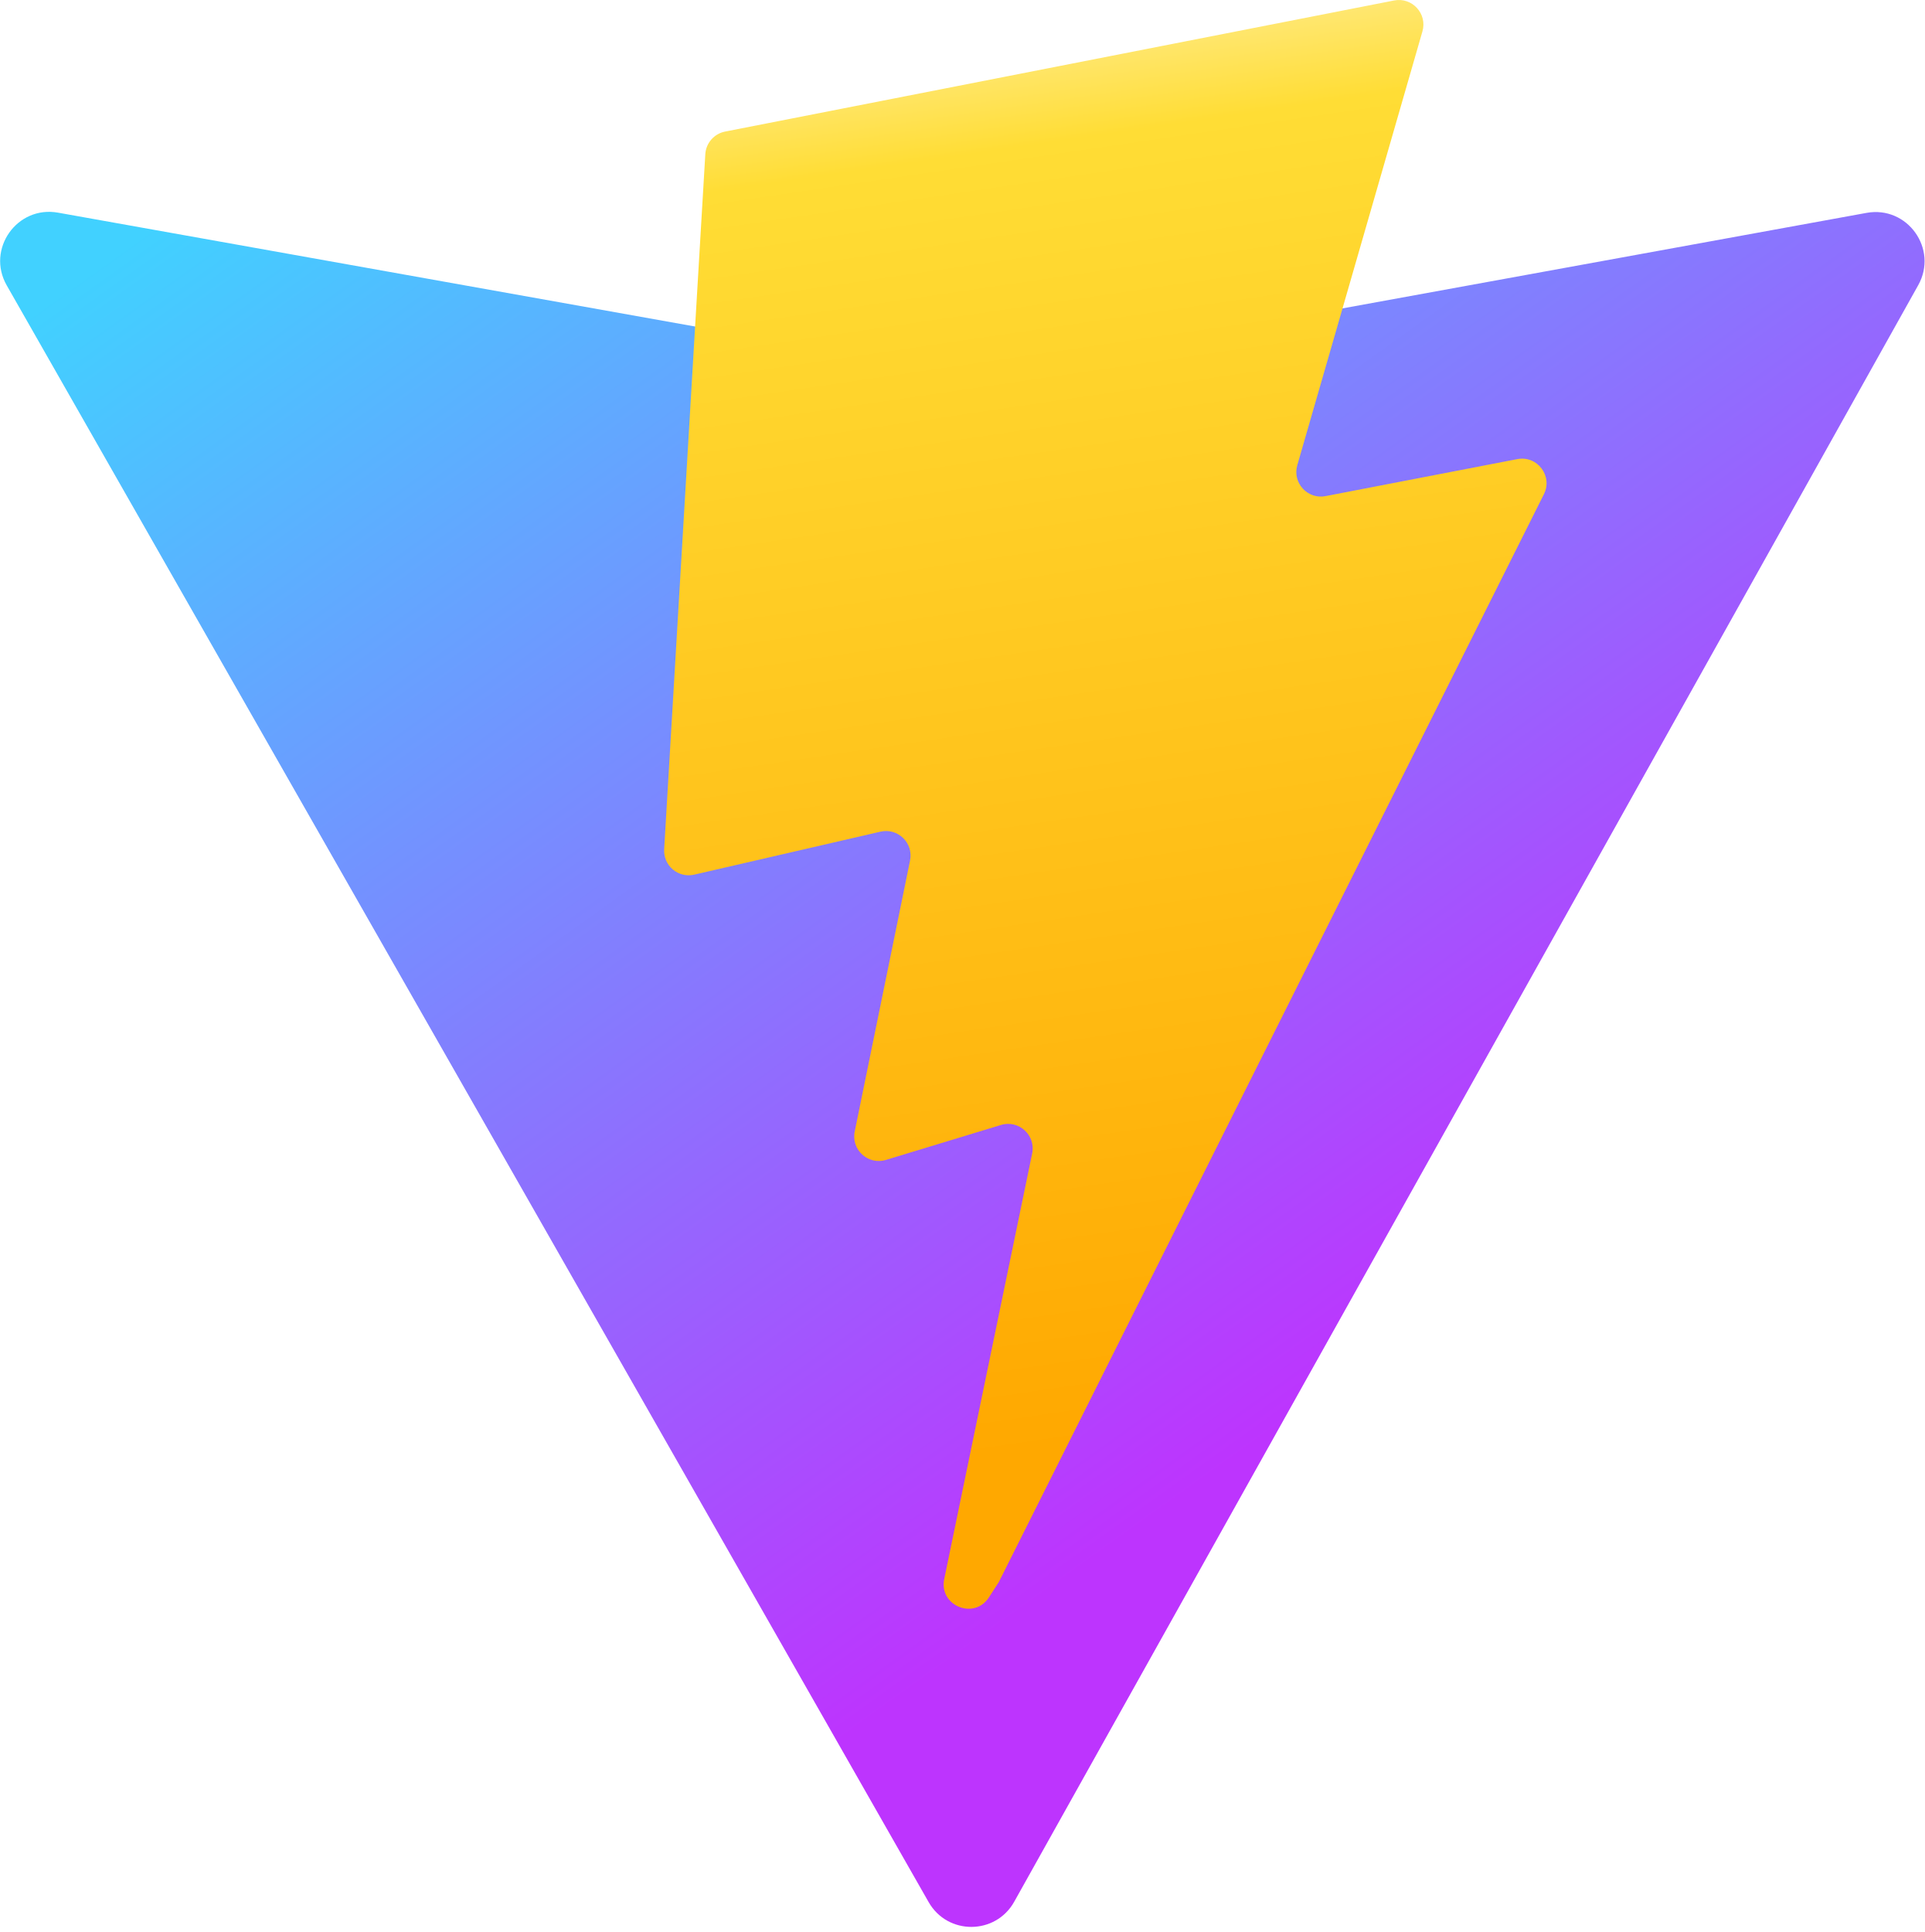
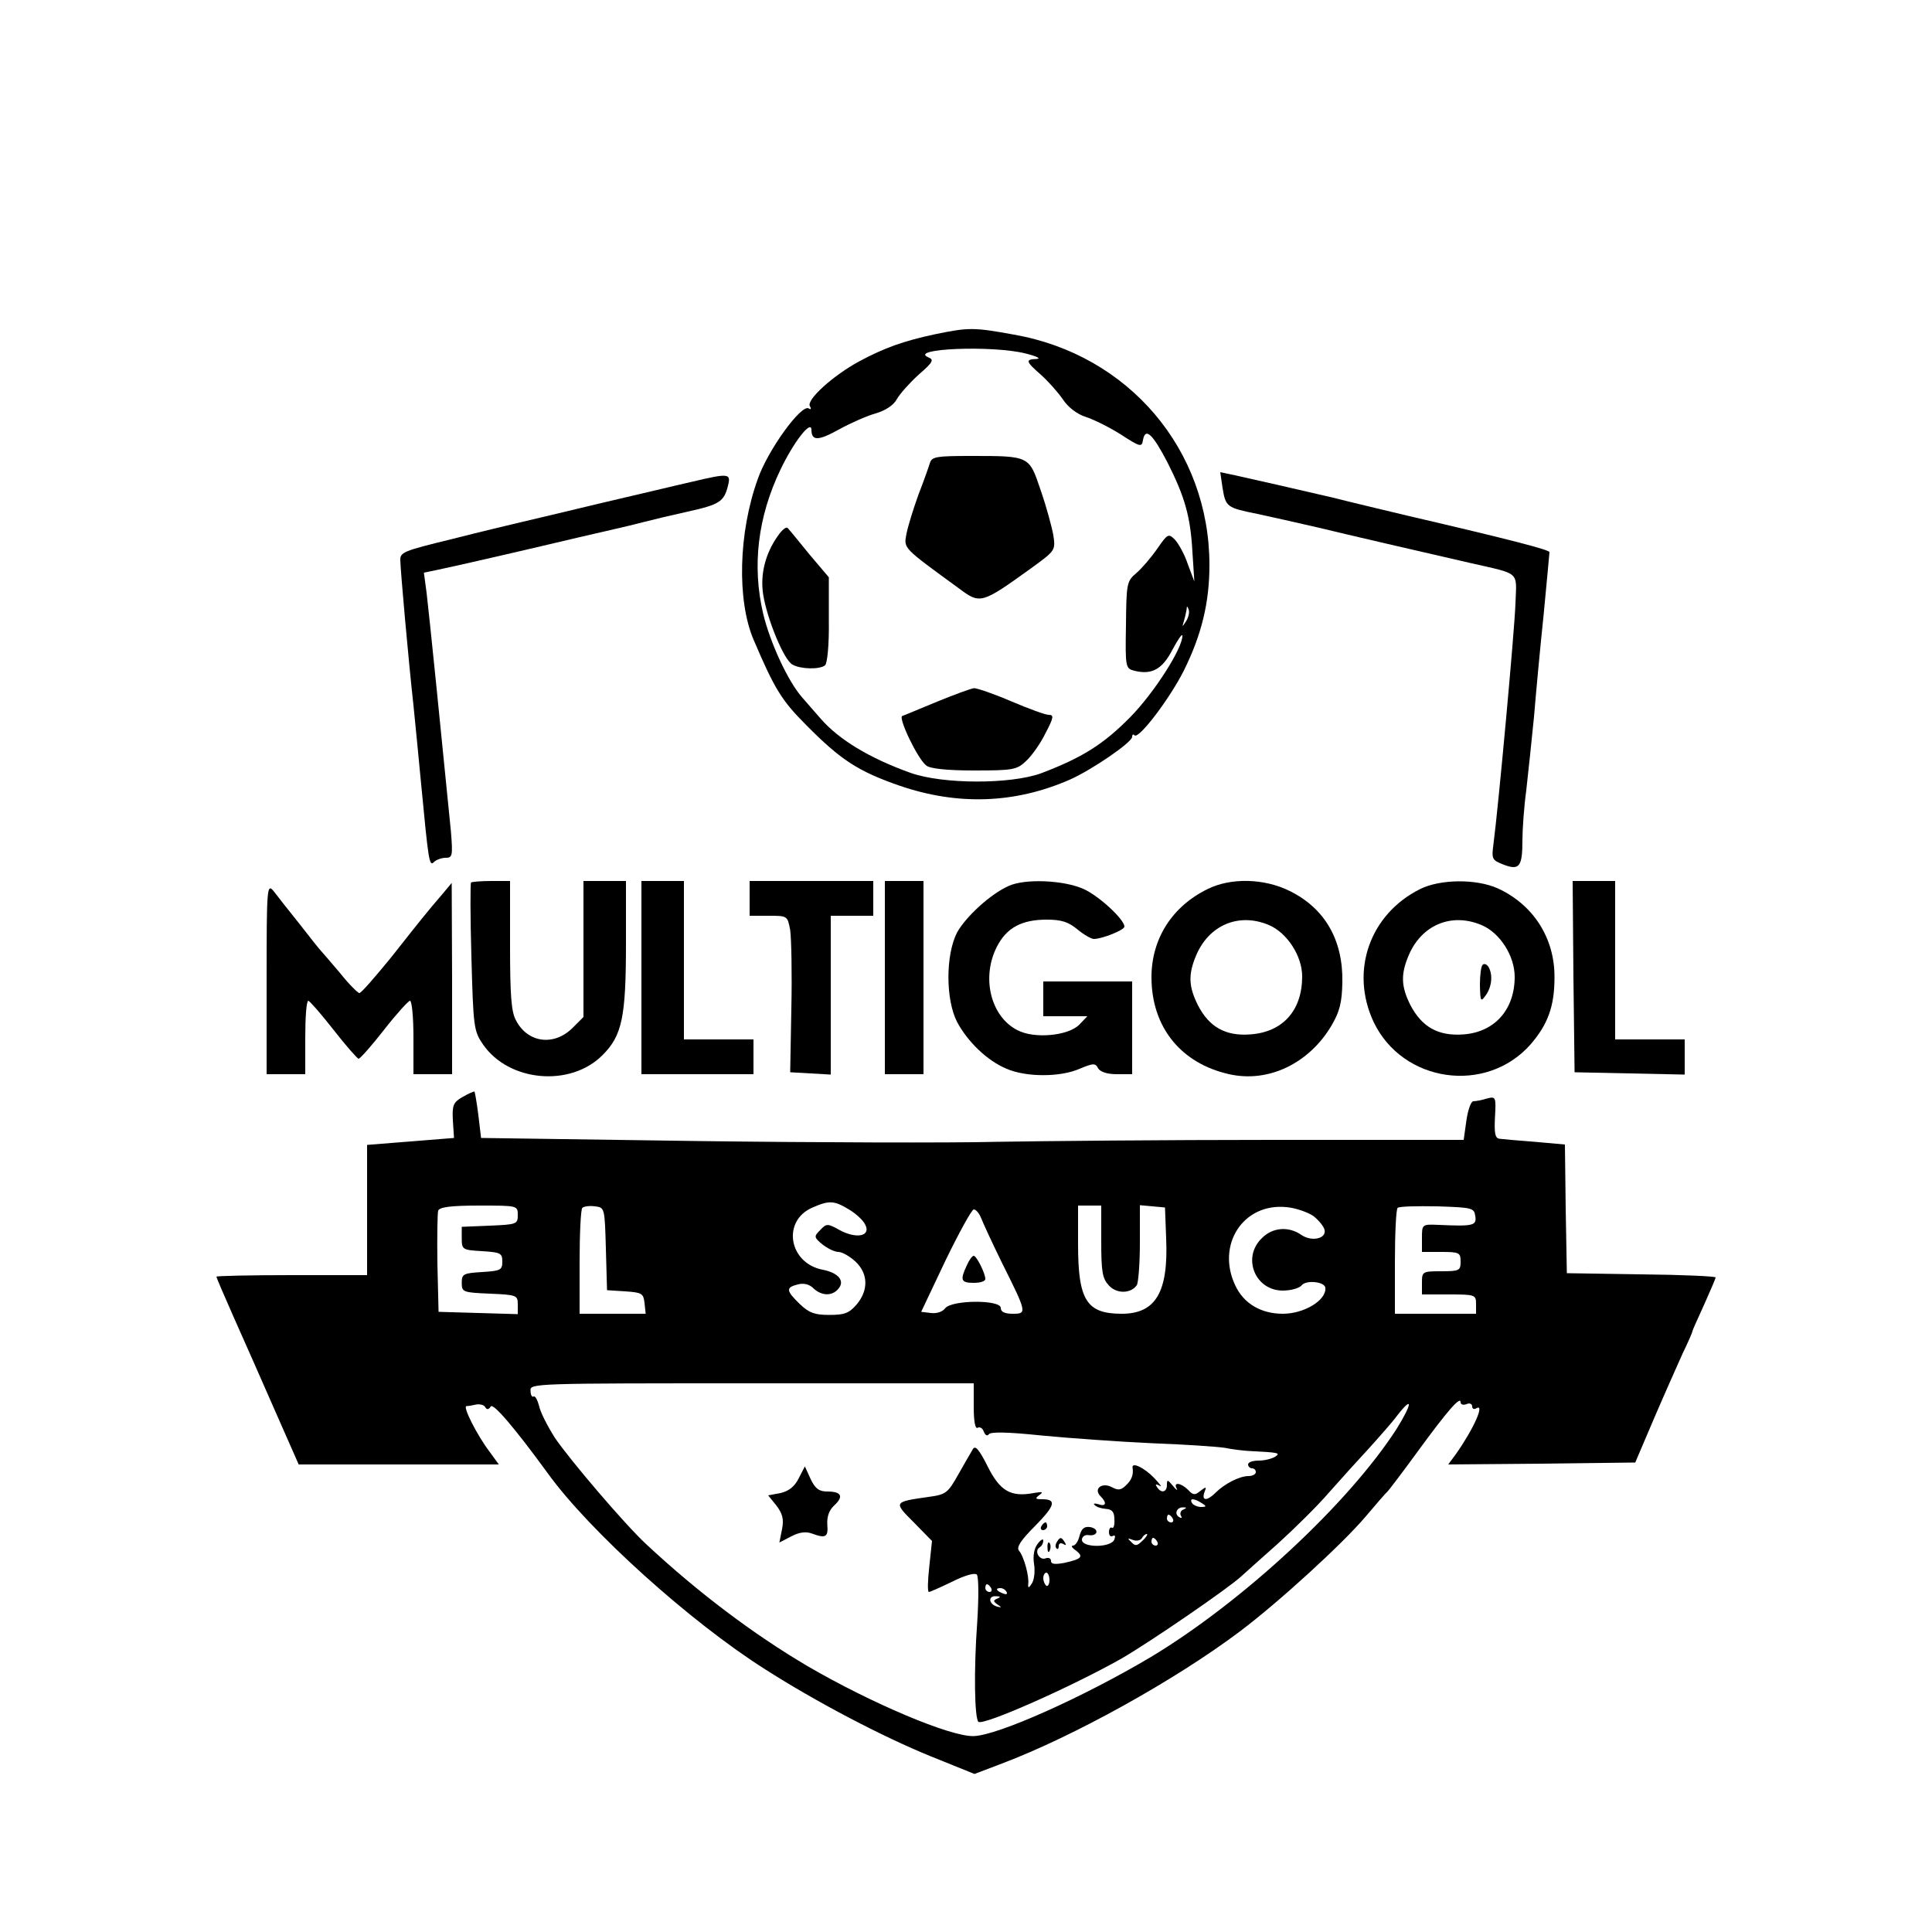
- <svg xmlns="http://www.w3.org/2000/svg" aria-hidden="true" role="img" class="iconify iconify--logos" width="31.88" height="32" preserveAspectRatio="xMidYMid meet" viewBox="0 0 256 257">
-   <defs>
-     <linearGradient id="IconifyId1813088fe1fbc01fb466" x1="-.828%" x2="57.636%" y1="7.652%" y2="78.411%">
-       <stop offset="0%" stop-color="#41D1FF" />
-       <stop offset="100%" stop-color="#BD34FE" />
-     </linearGradient>
-     <linearGradient id="IconifyId1813088fe1fbc01fb467" x1="43.376%" x2="50.316%" y1="2.242%" y2="89.03%">
-       <stop offset="0%" stop-color="#FFEA83" />
-       <stop offset="8.333%" stop-color="#FFDD35" />
-       <stop offset="100%" stop-color="#FFA800" />
-     </linearGradient>
-   </defs>
-   <path fill="url(#IconifyId1813088fe1fbc01fb466)" d="M255.153 37.938L134.897 252.976c-2.483 4.44-8.862 4.466-11.382.048L.875 37.958c-2.746-4.814 1.371-10.646 6.827-9.67l120.385 21.517a6.537 6.537 0 0 0 2.322-.004l117.867-21.483c5.438-.991 9.574 4.796 6.877 9.62Z" />
-   <path fill="url(#IconifyId1813088fe1fbc01fb467)" d="M185.432.063L96.44 17.501a3.268 3.268 0 0 0-2.634 3.014l-5.474 92.456a3.268 3.268 0 0 0 3.997 3.378l24.777-5.718c2.318-.535 4.413 1.507 3.936 3.838l-7.361 36.047c-.495 2.426 1.782 4.5 4.151 3.78l15.304-4.649c2.372-.72 4.652 1.36 4.15 3.788l-11.698 56.621c-.732 3.542 3.979 5.473 5.943 2.437l1.313-2.028l72.516-144.72c1.215-2.423-.88-5.186-3.54-4.672l-25.505 4.922c-2.396.462-4.435-1.77-3.759-4.114l16.646-57.705c.677-2.35-1.37-4.583-3.769-4.113Z" />
+ <svg xmlns="http://www.w3.org/2000/svg" version="1.0" width="500pt" height="500pt" viewBox="0 0 500 500" preserveAspectRatio="xMidYMid meet">
+   <g transform="translate(0,500) scale(0.1,-0.1)" fill="#000000" stroke="none">
+     <path d="M2420 4135 c-80 -17 -131 -35 -196 -70 -67 -36 -138 -100 -128 -116 4 -7 3 -10 -3 -6 -19 12 -106 -108 -132 -183 -50 -139 -54 -313 -11 -415 55 -129 73 -158 137 -222 89 -90 134 -119 240 -156 151 -52 299 -47 441 15 57 25 162 97 162 111 0 6 3 8 6 4 11 -11 92 96 128 168 46 93 66 176 66 273 0 298 -209 544 -506 596 -104 19 -117 19 -204 1z m235 -50 c28 -7 40 -13 28 -14 -30 -1 -29 -6 11 -41 18 -16 44 -45 57 -64 14 -21 37 -38 59 -45 19 -6 60 -26 90 -45 51 -33 55 -34 58 -15 6 34 25 16 63 -57 45 -89 60 -140 65 -233 l5 -76 -17 45 c-8 25 -24 53 -33 63 -17 17 -19 16 -46 -23 -16 -23 -40 -51 -54 -63 -25 -21 -26 -27 -27 -135 -2 -110 -1 -112 22 -118 45 -11 72 4 98 54 14 26 25 43 26 37 1 -32 -73 -148 -135 -211 -70 -71 -125 -105 -230 -145 -79 -29 -255 -29 -339 1 -106 38 -185 86 -232 140 -12 14 -34 39 -48 55 -37 42 -83 142 -101 217 -29 124 -14 250 45 373 34 71 79 129 80 103 0 -30 18 -29 72 1 29 16 72 35 94 41 27 8 47 22 55 37 8 14 33 42 56 63 37 32 41 39 26 45 -55 23 167 32 252 10z m415 -692 c-11 -17 -11 -17 -6 0 3 10 6 24 7 30 0 9 2 9 5 0 3 -7 0 -20 -6 -30z" />
+     <path d="M2407 3803 c-3 -10 -16 -47 -30 -83 -13 -36 -27 -81 -31 -101 -7 -39 -12 -34 136 -142 55 -41 58 -40 186 52 63 46 64 46 58 86 -4 22 -18 74 -33 117 -30 89 -28 88 -183 88 -84 0 -98 -2 -103 -17z" />
+     <path d="M2013 3613 c-32 -45 -46 -99 -38 -151 10 -64 54 -171 76 -182 21 -12 70 -13 84 -2 6 4 11 53 10 117 l0 111 -50 59 c-27 33 -52 64 -56 68 -4 5 -15 -4 -26 -20z" />
+     <path d="M2425 3184 c-44 -18 -84 -35 -90 -37 -11 -4 39 -110 62 -128 9 -8 52 -13 124 -13 102 0 111 2 135 25 14 13 37 45 50 72 21 40 22 47 8 47 -9 0 -52 16 -97 35 -44 19 -88 34 -96 34 -9 -1 -52 -17 -96 -35z" />
+     <path d="M3164 3737 c8 -49 11 -51 90 -67 33 -7 104 -23 156 -35 91 -22 247 -58 395 -92 131 -30 120 -20 117 -104 -2 -67 -44 -525 -57 -624 -5 -38 -4 -41 27 -53 40 -15 48 -5 48 63 0 28 4 86 10 130 5 44 14 130 20 190 5 61 16 180 25 265 8 85 15 158 15 161 0 6 -95 31 -370 95 -58 14 -143 34 -190 46 -99 23 -199 46 -254 58 l-38 8 6 -41z" />
+     <path d="M1790 3753 c-36 -8 -139 -33 -230 -54 -91 -22 -185 -44 -210 -50 -25 -6 -106 -25 -180 -44 -127 -31 -135 -34 -134 -56 1 -31 21 -257 34 -374 5 -49 14 -142 20 -205 19 -200 21 -213 33 -201 6 6 20 11 30 11 18 0 19 5 14 68 -22 223 -56 560 -63 618 l-7 52 34 7 c43 9 179 40 289 66 47 11 114 27 150 35 36 8 81 19 100 24 19 5 69 17 110 26 82 18 94 26 104 67 8 32 3 33 -94 10z" />
+     <path d="M1219 2716 c-2 -2 -2 -89 1 -193 5 -181 6 -191 30 -226 67 -97 226 -111 309 -28 51 51 61 98 61 290 l0 161 -55 0 -55 0 0 -176 0 -176 -29 -29 c-48 -47 -116 -38 -146 21 -12 22 -15 66 -15 195 l0 165 -48 0 c-27 0 -51 -2 -53 -4z" />
+     <path d="M1660 2470 l0 -250 145 0 145 0 0 45 0 45 -90 0 -90 0 0 205 0 205 -55 0 -55 0 0 -250z" />
+     <path d="M1940 2675 l0 -45 49 0 c49 0 49 0 56 -37 3 -21 5 -112 3 -203 l-3 -165 53 -3 52 -3 0 205 0 206 55 0 55 0 0 45 0 45 -160 0 -160 0 0 -45z" />
+     <path d="M2290 2470 l0 -250 50 0 50 0 0 250 0 250 -50 0 -50 0 0 -250z" />
+     <path d="M2610 2707 c-47 -21 -110 -79 -133 -120 -30 -58 -30 -174 0 -232 28 -52 78 -100 128 -121 51 -22 139 -22 189 0 36 15 41 15 48 1 6 -9 23 -15 48 -15 l40 0 0 120 0 120 -115 0 -115 0 0 -45 0 -45 57 0 57 0 -21 -22 c-29 -29 -117 -37 -160 -14 -69 35 -94 136 -53 216 25 49 64 70 129 70 38 0 56 -6 79 -25 17 -14 36 -25 43 -25 21 0 79 23 79 32 0 18 -64 78 -105 97 -50 23 -152 28 -195 8z" />
+     <path d="M3125 2699 c-92 -45 -145 -129 -145 -228 0 -129 76 -223 201 -251 102 -23 207 28 265 126 21 36 27 59 28 112 2 109 -45 191 -136 236 -66 33 -153 35 -213 5z m159 -93 c47 -20 86 -80 86 -133 0 -88 -50 -144 -134 -150 -64 -5 -107 19 -136 76 -24 48 -25 79 -5 127 33 80 111 113 189 80z" />
+     <path d="M3675 2699 c-130 -65 -182 -212 -120 -344 75 -157 291 -188 406 -58 45 52 62 99 62 173 1 102 -55 189 -147 231 -56 25 -149 24 -201 -2z m159 -93 c48 -20 86 -80 86 -134 0 -85 -52 -143 -132 -149 -66 -5 -108 19 -138 76 -24 48 -25 79 -5 127 33 80 111 113 189 80z" />
+     <path d="M3837 2503 c-4 -3 -7 -27 -7 -52 1 -43 2 -45 15 -27 16 22 19 54 7 74 -5 7 -11 9 -15 5z" />
+     <path d="M4072 2473 l3 -248 143 -3 142 -3 0 46 0 45 -90 0 -90 0 0 205 0 205 -55 0 -55 0 2 -247z" />
+     <path d="M690 2468 l0 -248 50 0 50 0 0 95 c0 52 3 95 8 95 4 -1 33 -34 65 -75 32 -41 62 -75 65 -75 4 0 34 34 66 75 32 41 63 75 67 75 5 0 9 -43 9 -95 l0 -95 50 0 50 0 0 248 -1 247 -25 -30 c-37 -43 -50 -59 -132 -163 -41 -50 -77 -92 -82 -92 -4 0 -28 24 -51 53 -24 28 -46 54 -49 57 -3 3 -28 34 -55 69 -28 35 -58 73 -67 85 -17 20 -18 10 -18 -226z" />
+     <path d="M1197 2161 c-24 -14 -27 -21 -25 -61 l3 -45 -112 -9 -113 -9 0 -169 0 -168 -195 0 c-107 0 -195 -2 -195 -4 0 -2 20 -49 44 -103 24 -54 72 -162 106 -240 l63 -143 259 0 259 0 -24 33 c-32 42 -70 117 -60 118 5 0 16 2 25 4 10 2 21 -1 24 -7 4 -7 9 -6 14 2 6 10 61 -54 147 -172 108 -150 370 -386 563 -508 133 -85 303 -174 428 -225 l114 -46 71 27 c185 70 447 215 616 342 102 77 266 227 326 298 27 32 52 61 56 64 3 3 39 50 79 105 76 104 110 143 110 126 0 -6 7 -8 15 -5 8 4 15 1 15 -6 0 -6 5 -8 10 -5 24 15 -5 -51 -52 -118 l-20 -27 242 2 242 3 49 115 c27 63 61 139 74 168 14 29 25 54 25 57 0 2 14 33 30 68 16 36 30 68 30 71 0 3 -87 7 -192 8 l-193 3 -3 167 -2 166 -78 7 c-42 3 -84 7 -92 8 -11 2 -13 15 -11 56 3 52 2 54 -21 48 -13 -4 -28 -7 -35 -7 -6 0 -14 -22 -18 -50 l-7 -50 -496 0 c-274 0 -594 -3 -712 -5 -118 -3 -467 -2 -775 2 l-560 8 -7 59 c-4 32 -9 60 -10 61 -2 1 -15 -5 -31 -14z m1000 -291 c17 -10 37 -28 42 -39 16 -30 -22 -38 -65 -15 -32 18 -35 18 -51 1 -17 -17 -17 -19 6 -38 13 -10 31 -19 41 -19 9 0 29 -11 44 -25 33 -31 34 -74 3 -111 -20 -23 -32 -27 -71 -27 -37 0 -52 5 -76 28 -36 35 -37 43 -5 51 16 4 30 0 40 -10 21 -20 49 -21 65 -1 17 20 0 41 -41 49 -88 17 -106 127 -26 161 43 19 56 18 94 -5z m-857 -15 c0 -23 -3 -24 -72 -27 l-73 -3 0 -30 c0 -29 2 -30 53 -33 47 -3 52 -5 52 -27 0 -22 -5 -24 -52 -27 -49 -3 -53 -5 -53 -28 0 -24 3 -25 73 -28 69 -3 72 -4 72 -28 l0 -25 -102 3 -103 3 -3 124 c-1 69 0 131 2 138 4 9 32 13 106 13 100 0 100 0 100 -25z m228 -87 l3 -107 47 -3 c43 -3 47 -5 50 -30 l3 -28 -85 0 -86 0 0 133 c0 74 3 137 7 141 4 4 19 6 33 4 25 -3 25 -4 28 -110z m1282 19 c0 -79 3 -96 20 -114 20 -22 57 -21 72 1 4 6 8 55 8 109 l0 98 33 -3 32 -3 3 -80 c6 -139 -27 -195 -115 -195 -91 0 -113 35 -113 180 l0 100 30 0 30 0 0 -93z m549 66 c14 -11 27 -27 29 -36 5 -23 -34 -31 -60 -13 -33 23 -75 20 -103 -9 -51 -50 -17 -135 55 -135 20 0 43 6 49 14 12 14 60 9 61 -7 3 -32 -55 -67 -110 -67 -56 0 -101 26 -123 73 -50 105 20 214 132 203 24 -2 55 -13 70 -23z m419 0 c4 -25 -5 -27 -95 -23 -43 2 -43 1 -43 -34 l0 -36 50 0 c47 0 50 -2 50 -25 0 -23 -3 -25 -50 -25 -49 0 -50 -1 -50 -30 l0 -30 70 0 c68 0 70 -1 70 -25 l0 -25 -105 0 -105 0 0 133 c0 74 3 137 7 141 4 4 50 5 103 4 90 -3 95 -4 98 -25z m-1279 -5 c5 -13 29 -65 54 -116 65 -130 65 -132 28 -132 -21 0 -31 5 -31 15 0 22 -128 21 -144 -1 -7 -9 -22 -14 -37 -12 l-25 3 63 133 c35 72 68 132 73 132 6 0 14 -10 19 -22z m-19 -489 c0 -38 4 -58 10 -54 6 3 13 -1 16 -10 4 -10 9 -12 13 -7 4 7 50 6 136 -3 72 -7 200 -16 285 -20 85 -3 171 -9 190 -12 19 -4 46 -7 60 -8 80 -4 85 -5 70 -15 -8 -5 -27 -10 -42 -10 -16 0 -28 -4 -28 -10 0 -5 5 -10 10 -10 6 0 10 -4 10 -10 0 -5 -8 -10 -19 -10 -23 0 -62 -20 -85 -43 -22 -22 -37 -22 -29 1 6 15 5 15 -10 4 -14 -12 -19 -12 -32 2 -19 19 -39 21 -30 4 4 -7 -1 -4 -9 6 -14 17 -16 18 -16 3 0 -19 -15 -23 -26 -5 -5 7 -3 8 7 3 8 -5 1 4 -14 20 -26 27 -58 42 -56 27 3 -18 -2 -32 -17 -46 -12 -12 -20 -14 -36 -5 -26 14 -49 -4 -30 -23 17 -17 15 -28 -5 -21 -10 3 -15 2 -10 -2 4 -5 17 -9 29 -10 16 -1 22 -8 22 -27 1 -15 -2 -24 -6 -22 -4 3 -8 -2 -8 -11 0 -9 4 -13 10 -10 6 3 7 -1 4 -9 -8 -22 -84 -22 -84 -1 0 8 8 14 18 12 24 -3 27 17 3 21 -15 2 -22 -4 -27 -22 -3 -14 -11 -26 -17 -26 -6 0 -3 -6 8 -13 20 -16 14 -22 -32 -32 -23 -4 -33 -3 -33 5 0 7 -6 10 -14 7 -16 -6 -30 19 -16 28 6 4 10 11 10 18 0 6 -7 2 -15 -9 -9 -12 -12 -31 -9 -51 3 -17 1 -40 -5 -50 -8 -13 -11 -14 -10 -3 3 20 -11 72 -24 87 -7 9 5 27 42 64 52 53 56 69 18 69 -18 0 -19 2 -7 11 11 8 8 9 -15 5 -59 -11 -87 5 -119 69 -22 44 -32 55 -38 45 -5 -8 -22 -38 -38 -66 -27 -48 -32 -52 -77 -58 -91 -13 -91 -13 -38 -66 l47 -48 -7 -66 c-4 -36 -5 -66 -1 -66 3 0 30 12 61 27 34 17 58 23 63 18 5 -6 5 -61 1 -124 -9 -123 -7 -246 3 -257 12 -11 242 91 371 164 74 43 277 182 310 213 9 8 51 46 94 84 43 39 103 98 133 133 30 34 77 86 104 115 26 29 60 67 73 85 40 51 38 30 -2 -35 -124 -193 -397 -447 -636 -591 -175 -104 -396 -203 -459 -205 -60 -2 -265 85 -430 181 -139 82 -283 190 -418 316 -56 52 -198 219 -236 275 -19 30 -38 67 -41 83 -4 15 -10 26 -14 24 -4 -3 -8 4 -8 15 -2 19 11 19 573 19 l574 0 0 -61z m590 -249 c13 -8 13 -10 -2 -10 -9 0 -20 5 -23 10 -8 13 5 13 25 0z m-48 -17 c-6 -2 -9 -10 -6 -15 4 -7 2 -8 -5 -4 -13 9 -5 26 12 25 9 0 8 -2 -1 -6z m-27 -23 c3 -5 1 -10 -4 -10 -6 0 -11 5 -11 10 0 6 2 10 4 10 3 0 8 -4 11 -10z m-78 -57 c-14 -14 -19 -15 -29 -4 -11 10 -10 11 3 6 10 -4 20 -2 24 4 3 6 9 11 13 11 3 0 -1 -8 -11 -17z m38 -3 c3 -5 1 -10 -4 -10 -6 0 -11 5 -11 10 0 6 2 10 4 10 3 0 8 -4 11 -10z m-279 -99 c0 -11 -4 -17 -8 -15 -4 3 -8 12 -8 20 0 8 4 14 8 14 4 0 8 -9 8 -19z m-151 -21 c3 -5 1 -10 -4 -10 -6 0 -11 5 -11 10 0 6 2 10 4 10 3 0 8 -4 11 -10z m40 -10 c3 -6 -1 -7 -9 -4 -18 7 -21 14 -7 14 6 0 13 -4 16 -10z m-24 -17 c-11 -5 -11 -7 0 -15 12 -8 12 -9 0 -6 -22 6 -25 28 -4 27 12 0 14 -2 4 -6z" />
+     <path d="M2502 1725 c-18 -38 -15 -45 18 -45 17 0 30 4 30 10 0 15 -23 60 -30 60 -4 0 -12 -11 -18 -25z" />
+     <path d="M2067 1174 c-11 -22 -26 -33 -47 -38 l-32 -6 21 -26 c16 -21 20 -35 15 -61 l-7 -35 31 16 c21 11 38 13 54 7 35 -13 42 -9 39 24 -1 21 5 37 18 49 25 23 19 36 -18 36 -21 0 -31 7 -43 32 l-15 33 -16 -31z" />
+     <path d="M2695 1050 c-3 -5 -1 -10 4 -10 6 0 11 5 11 10 0 6 -2 10 -4 10 -3 0 -8 -4 -11 -10z" />
+     <path d="M2735 1009 c-4 -6 -4 -13 -1 -16 3 -4 6 -1 6 6 0 7 5 9 12 5 7 -4 8 -3 4 4 -9 15 -13 15 -21 1z" />
+     <path d="M2711 994 c0 -11 3 -14 6 -6 3 7 2 16 -1 19 -3 4 -6 -2 -5 -13z" />
+   </g>
</svg>
